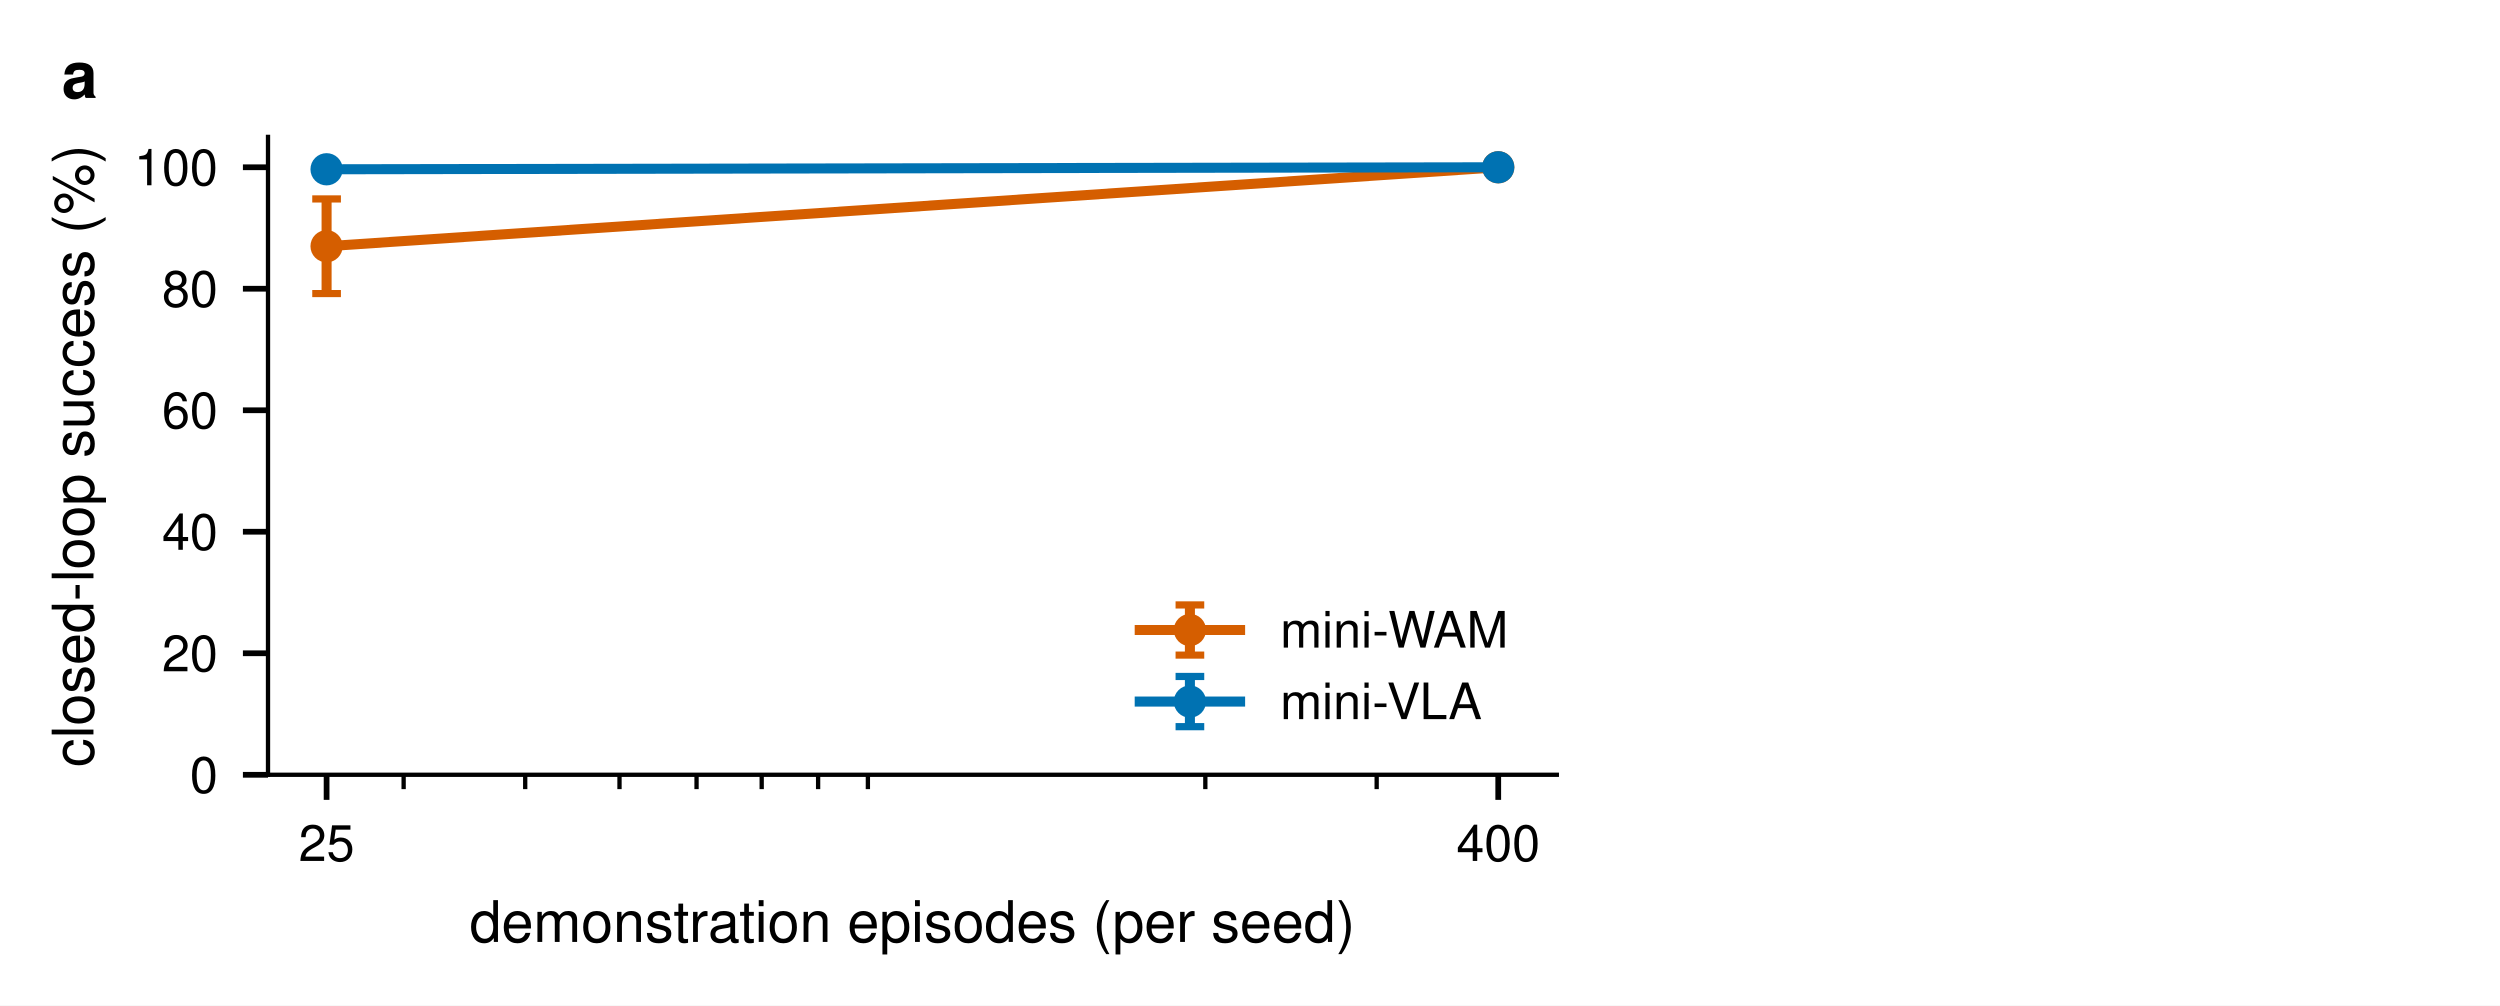
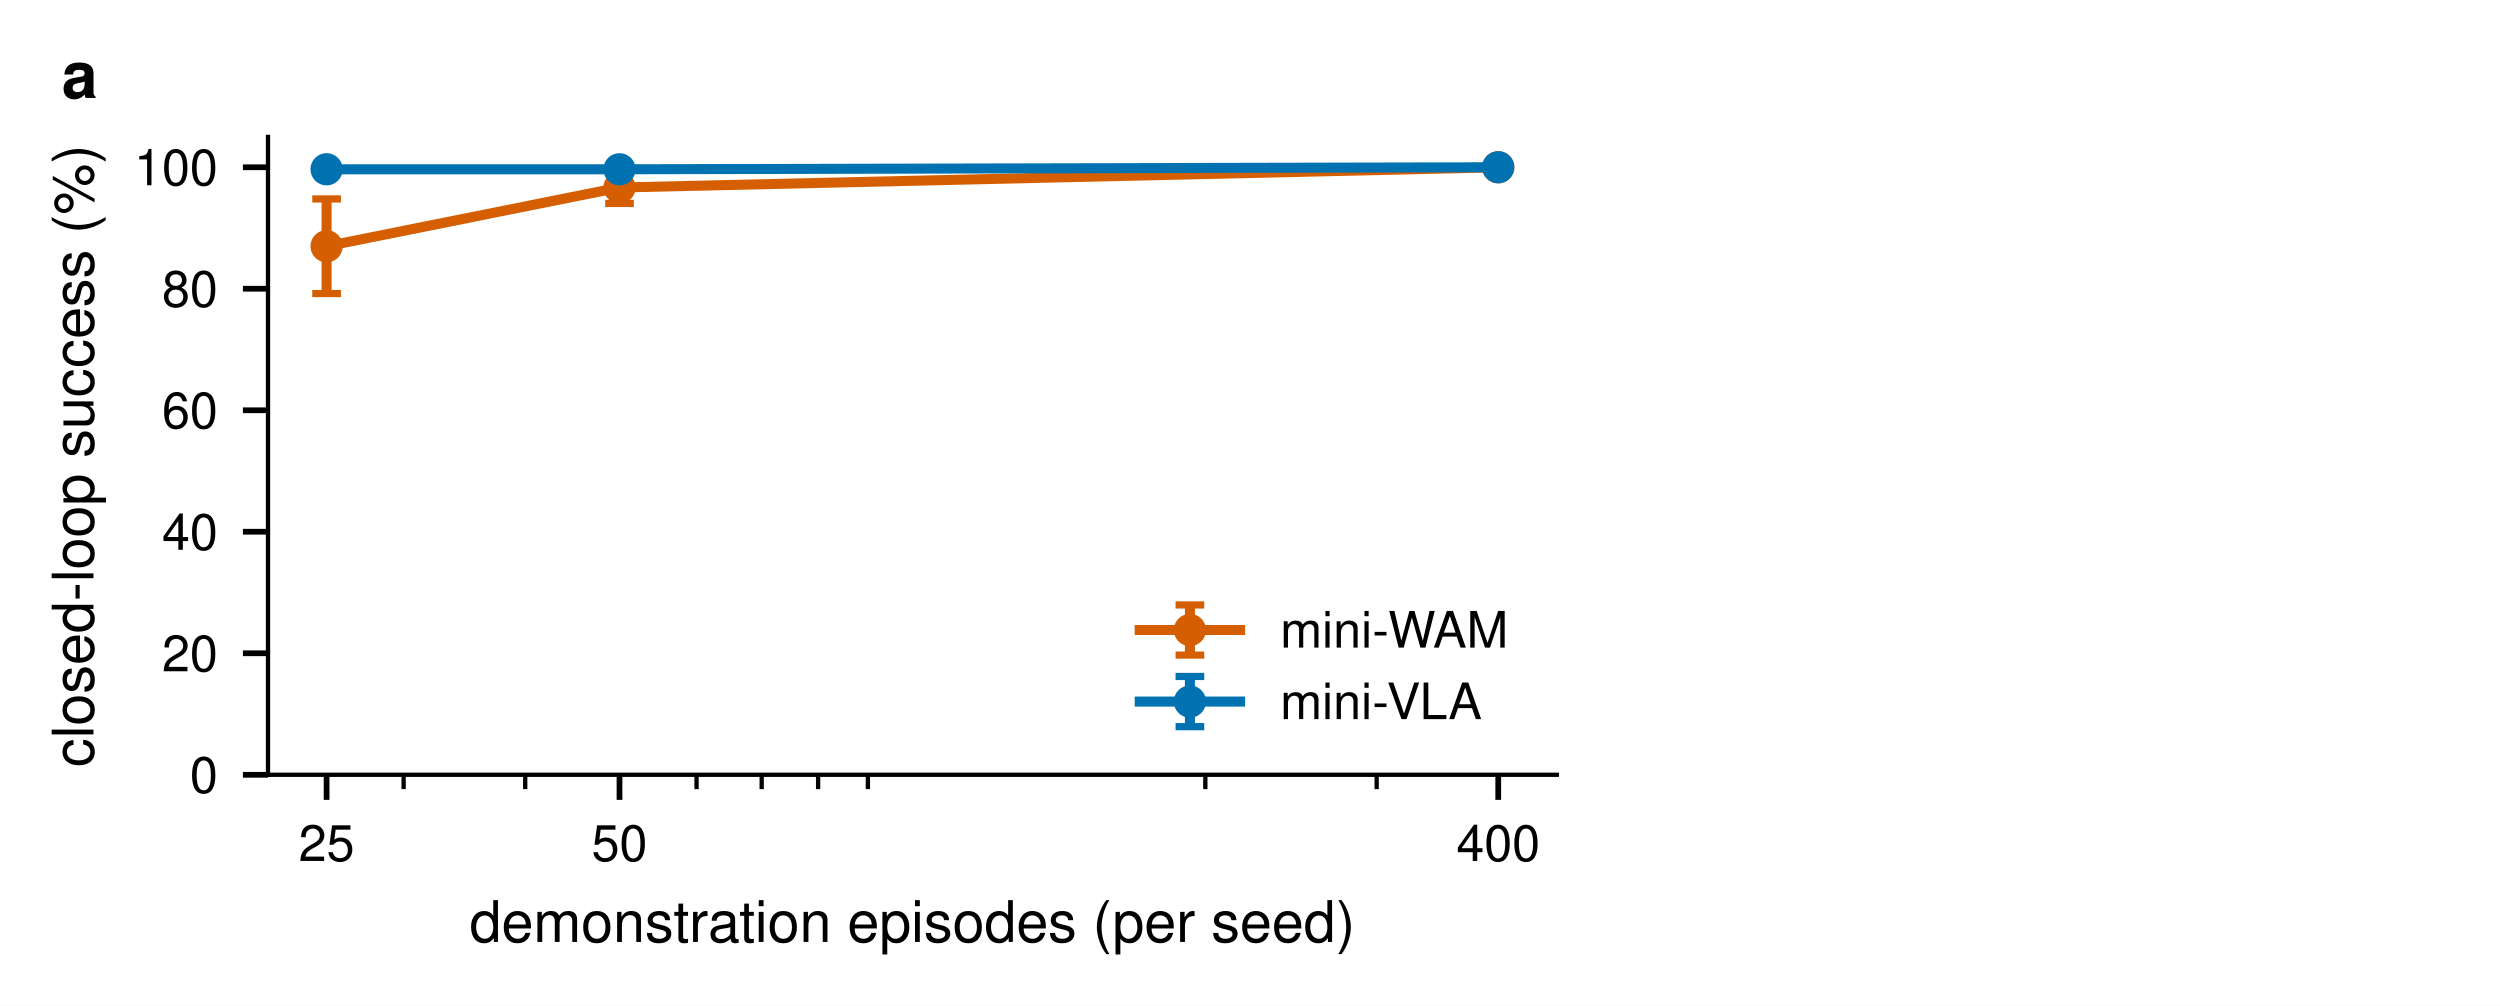
<svg xmlns="http://www.w3.org/2000/svg" xmlns:xlink="http://www.w3.org/1999/xlink" width="348.668pt" height="140.236pt" viewBox="0 0 348.668 140.236" version="1.1">
  <defs>
    <style type="text/css">*{stroke-linejoin: round; stroke-linecap: butt}</style>
  </defs>
  <g id="figure_1">
    <g id="patch_1">
      <path d="M 0 140.236  L 348.668 140.236  L 348.668 0  L 0 0  z " style="fill: #ffffff" />
    </g>
    <g id="axes_1">
      <g id="patch_2">
        <path d="M 37.378 108.055  L 217.126 108.055  L 217.126 19.091  L 37.378 19.091  z " style="fill: #ffffff" />
      </g>
      <g id="matplotlib.axis_1">
        <g id="xtick_1">
          <g id="line2d_1">
            <defs>
-               <path id="m668afe4761" d="M 0 0  L 0 3.5  " style="stroke: #000000; stroke-width: 0.8" />
+               <path id="m8991c6fcb1" d="M 0 0  L 0 3.5  " style="stroke: #000000; stroke-width: 0.8" />
            </defs>
            <g>
-               <use xlink:href="#m668afe4761" x="45.548" y="108.055" style="stroke: #000000; stroke-width: 0.8" />
+               <use xlink:href="#m8991c6fcb1" x="45.548" y="108.055" style="stroke: #000000; stroke-width: 0.8" />
            </g>
          </g>
          <g id="text_1">
            <text style="font-size: 7px; font-family: 'Helvetica', 'Arial', 'DejaVu Sans', sans-serif; text-anchor: middle" x="45.548" y="120.077" transform="rotate(-0 45.54832 120.0768)">25</text>
          </g>
        </g>
        <g id="xtick_2">
          <g id="line2d_2">
            <g>
-               <use xlink:href="#m668afe4761" x="208.955" y="108.055" style="stroke: #000000; stroke-width: 0.8" />
+               <use xlink:href="#m8991c6fcb1" x="86.4" y="108.055" style="stroke: #000000; stroke-width: 0.8" />
            </g>
          </g>
          <g id="text_2">
-             <text style="font-size: 7px; font-family: 'Helvetica', 'Arial', 'DejaVu Sans', sans-serif; text-anchor: middle" x="208.955" y="120.077" transform="rotate(-0 208.9553 120.0768)">400</text>
+             <text style="font-size: 7px; font-family: 'Helvetica', 'Arial', 'DejaVu Sans', sans-serif; text-anchor: middle" x="86.4" y="120.077" transform="rotate(-0 86.40007 120.0768)">50</text>
          </g>
        </g>
        <g id="xtick_3">
          <g id="line2d_3">
-             <defs>
-               <path id="m9f271f21a6" d="M 0 0  L 0 2  " style="stroke: #000000; stroke-width: 0.6" />
-             </defs>
-             <g>
-               <use xlink:href="#m9f271f21a6" x="56.294" y="108.055" style="stroke: #000000; stroke-width: 0.6" />
-             </g>
+             <g>
+               <use xlink:href="#m8991c6fcb1" x="208.955" y="108.055" style="stroke: #000000; stroke-width: 0.8" />
+             </g>
+           </g>
+           <g id="text_3">
+             <text style="font-size: 7px; font-family: 'Helvetica', 'Arial', 'DejaVu Sans', sans-serif; text-anchor: middle" x="208.955" y="120.077" transform="rotate(-0 208.9553 120.0768)">400</text>
          </g>
        </g>
        <g id="xtick_4">
          <g id="line2d_4">
-             <g>
-               <use xlink:href="#m9f271f21a6" x="73.249" y="108.055" style="stroke: #000000; stroke-width: 0.6" />
+             <defs>
+               <path id="m947b8fcea0" d="M 0 0  L 0 2  " style="stroke: #000000; stroke-width: 0.6" />
+             </defs>
+             <g>
+               <use xlink:href="#m947b8fcea0" x="56.294" y="108.055" style="stroke: #000000; stroke-width: 0.6" />
            </g>
          </g>
        </g>
        <g id="xtick_5">
          <g id="line2d_5">
            <g>
-               <use xlink:href="#m9f271f21a6" x="86.4" y="108.055" style="stroke: #000000; stroke-width: 0.6" />
+               <use xlink:href="#m947b8fcea0" x="73.249" y="108.055" style="stroke: #000000; stroke-width: 0.6" />
            </g>
          </g>
        </g>
        <g id="xtick_6">
          <g id="line2d_6">
            <g>
-               <use xlink:href="#m9f271f21a6" x="97.145" y="108.055" style="stroke: #000000; stroke-width: 0.6" />
+               <use xlink:href="#m947b8fcea0" x="97.145" y="108.055" style="stroke: #000000; stroke-width: 0.6" />
            </g>
          </g>
        </g>
        <g id="xtick_7">
          <g id="line2d_7">
            <g>
-               <use xlink:href="#m9f271f21a6" x="106.231" y="108.055" style="stroke: #000000; stroke-width: 0.6" />
+               <use xlink:href="#m947b8fcea0" x="106.231" y="108.055" style="stroke: #000000; stroke-width: 0.6" />
            </g>
          </g>
        </g>
        <g id="xtick_8">
          <g id="line2d_8">
            <g>
-               <use xlink:href="#m9f271f21a6" x="114.1" y="108.055" style="stroke: #000000; stroke-width: 0.6" />
+               <use xlink:href="#m947b8fcea0" x="114.1" y="108.055" style="stroke: #000000; stroke-width: 0.6" />
            </g>
          </g>
        </g>
        <g id="xtick_9">
          <g id="line2d_9">
            <g>
-               <use xlink:href="#m9f271f21a6" x="121.042" y="108.055" style="stroke: #000000; stroke-width: 0.6" />
+               <use xlink:href="#m947b8fcea0" x="121.042" y="108.055" style="stroke: #000000; stroke-width: 0.6" />
            </g>
          </g>
        </g>
        <g id="xtick_10">
          <g id="line2d_10">
            <g>
-               <use xlink:href="#m9f271f21a6" x="168.104" y="108.055" style="stroke: #000000; stroke-width: 0.6" />
+               <use xlink:href="#m947b8fcea0" x="168.104" y="108.055" style="stroke: #000000; stroke-width: 0.6" />
            </g>
          </g>
        </g>
        <g id="xtick_11">
          <g id="line2d_11">
            <g>
-               <use xlink:href="#m9f271f21a6" x="192" y="108.055" style="stroke: #000000; stroke-width: 0.6" />
-             </g>
-           </g>
-         </g>
-         <g id="text_3">
+               <use xlink:href="#m947b8fcea0" x="192" y="108.055" style="stroke: #000000; stroke-width: 0.6" />
+             </g>
+           </g>
+         </g>
+         <g id="text_4">
          <text style="font-size: 8px; font-family: 'Helvetica', 'Arial', 'DejaVu Sans', sans-serif; text-anchor: middle" x="127.252" y="131.368" transform="rotate(-0 127.2518 131.3684)">demonstration episodes (per seed)</text>
        </g>
      </g>
      <g id="matplotlib.axis_2">
        <g id="ytick_1">
          <g id="line2d_12">
            <defs>
-               <path id="mfe827f59f8" d="M 0 0  L -3.5 0  " style="stroke: #000000; stroke-width: 0.8" />
+               <path id="m4cfe0ee0c6" d="M 0 0  L -3.5 0  " style="stroke: #000000; stroke-width: 0.8" />
            </defs>
            <g>
-               <use xlink:href="#mfe827f59f8" x="37.378" y="108.055" style="stroke: #000000; stroke-width: 0.8" />
-             </g>
-           </g>
-           <g id="text_4">
+               <use xlink:href="#m4cfe0ee0c6" x="37.378" y="108.055" style="stroke: #000000; stroke-width: 0.8" />
+             </g>
+           </g>
+           <g id="text_5">
            <text style="font-size: 7px; font-family: 'Helvetica', 'Arial', 'DejaVu Sans', sans-serif; text-anchor: end" x="30.378" y="110.566" transform="rotate(-0 30.37797 110.5661)">0</text>
          </g>
        </g>
        <g id="ytick_2">
          <g id="line2d_13">
            <g>
-               <use xlink:href="#mfe827f59f8" x="37.378" y="91.11" style="stroke: #000000; stroke-width: 0.8" />
-             </g>
-           </g>
-           <g id="text_5">
+               <use xlink:href="#m4cfe0ee0c6" x="37.378" y="91.11" style="stroke: #000000; stroke-width: 0.8" />
+             </g>
+           </g>
+           <g id="text_6">
            <text style="font-size: 7px; font-family: 'Helvetica', 'Arial', 'DejaVu Sans', sans-serif; text-anchor: end" x="30.378" y="93.62" transform="rotate(-0 30.37797 93.62045)">20</text>
          </g>
        </g>
        <g id="ytick_3">
          <g id="line2d_14">
            <g>
-               <use xlink:href="#mfe827f59f8" x="37.378" y="74.164" style="stroke: #000000; stroke-width: 0.8" />
-             </g>
-           </g>
-           <g id="text_6">
+               <use xlink:href="#m4cfe0ee0c6" x="37.378" y="74.164" style="stroke: #000000; stroke-width: 0.8" />
+             </g>
+           </g>
+           <g id="text_7">
            <text style="font-size: 7px; font-family: 'Helvetica', 'Arial', 'DejaVu Sans', sans-serif; text-anchor: end" x="30.378" y="76.675" transform="rotate(-0 30.37797 76.67477)">40</text>
          </g>
        </g>
        <g id="ytick_4">
          <g id="line2d_15">
            <g>
-               <use xlink:href="#mfe827f59f8" x="37.378" y="57.218" style="stroke: #000000; stroke-width: 0.8" />
-             </g>
-           </g>
-           <g id="text_7">
+               <use xlink:href="#m4cfe0ee0c6" x="37.378" y="57.218" style="stroke: #000000; stroke-width: 0.8" />
+             </g>
+           </g>
+           <g id="text_8">
            <text style="font-size: 7px; font-family: 'Helvetica', 'Arial', 'DejaVu Sans', sans-serif; text-anchor: end" x="30.378" y="59.729" transform="rotate(-0 30.37797 59.7291)">60</text>
          </g>
        </g>
        <g id="ytick_5">
          <g id="line2d_16">
            <g>
-               <use xlink:href="#mfe827f59f8" x="37.378" y="40.273" style="stroke: #000000; stroke-width: 0.8" />
-             </g>
-           </g>
-           <g id="text_8">
+               <use xlink:href="#m4cfe0ee0c6" x="37.378" y="40.273" style="stroke: #000000; stroke-width: 0.8" />
+             </g>
+           </g>
+           <g id="text_9">
            <text style="font-size: 7px; font-family: 'Helvetica', 'Arial', 'DejaVu Sans', sans-serif; text-anchor: end" x="30.378" y="42.783" transform="rotate(-0 30.37797 42.78342)">80</text>
          </g>
        </g>
        <g id="ytick_6">
          <g id="line2d_17">
            <g>
-               <use xlink:href="#mfe827f59f8" x="37.378" y="23.327" style="stroke: #000000; stroke-width: 0.8" />
-             </g>
-           </g>
-           <g id="text_9">
+               <use xlink:href="#m4cfe0ee0c6" x="37.378" y="23.327" style="stroke: #000000; stroke-width: 0.8" />
+             </g>
+           </g>
+           <g id="text_10">
            <text style="font-size: 7px; font-family: 'Helvetica', 'Arial', 'DejaVu Sans', sans-serif; text-anchor: end" x="30.378" y="25.838" transform="rotate(-0 30.37797 25.83775)">100</text>
          </g>
        </g>
-         <g id="text_10">
+         <g id="text_11">
          <text style="font-size: 8px; font-family: 'Helvetica', 'Arial', 'DejaVu Sans', sans-serif; text-anchor: middle" x="13.033" y="63.573" transform="rotate(-90 13.0325 63.57302)">closed-loop success (%)</text>
        </g>
      </g>
      <g id="LineCollection_1">
-         <path d="M 45.548 40.941  L 45.548 27.742  " clip-path="url(#p46b7f2ff7e)" style="fill: none; stroke: #d55e00; stroke-width: 1.4" />
-         <path d="M 208.955 23.327  L 208.955 23.327  " clip-path="url(#p46b7f2ff7e)" style="fill: none; stroke: #d55e00; stroke-width: 1.4" />
+         <path d="M 45.548 40.941  L 45.548 27.742  " clip-path="url(#pefcbf125dd)" style="fill: none; stroke: #d55e00; stroke-width: 1.4" />
+         <path d="M 86.4 28.375  L 86.4 23.927  " clip-path="url(#pefcbf125dd)" style="fill: none; stroke: #d55e00; stroke-width: 1.4" />
+         <path d="M 208.955 23.327  L 208.955 23.327  " clip-path="url(#pefcbf125dd)" style="fill: none; stroke: #d55e00; stroke-width: 1.4" />
      </g>
      <g id="line2d_18">
        <defs>
-           <path id="mb5de264cbe" d="M 2 0  L -2 -0  " style="stroke: #d55e00" />
+           <path id="m3d3e5f34f8" d="M 2 0  L -2 -0  " style="stroke: #d55e00" />
        </defs>
-         <g clip-path="url(#p46b7f2ff7e)">
-           <use xlink:href="#mb5de264cbe" x="45.548" y="40.941" style="fill: #d55e00; stroke: #d55e00" />
-           <use xlink:href="#mb5de264cbe" x="208.955" y="23.327" style="fill: #d55e00; stroke: #d55e00" />
+         <g clip-path="url(#pefcbf125dd)">
+           <use xlink:href="#m3d3e5f34f8" x="45.548" y="40.941" style="fill: #d55e00; stroke: #d55e00" />
+           <use xlink:href="#m3d3e5f34f8" x="86.4" y="28.375" style="fill: #d55e00; stroke: #d55e00" />
+           <use xlink:href="#m3d3e5f34f8" x="208.955" y="23.327" style="fill: #d55e00; stroke: #d55e00" />
        </g>
      </g>
      <g id="line2d_19">
-         <g clip-path="url(#p46b7f2ff7e)">
-           <use xlink:href="#mb5de264cbe" x="45.548" y="27.742" style="fill: #d55e00; stroke: #d55e00" />
-           <use xlink:href="#mb5de264cbe" x="208.955" y="23.327" style="fill: #d55e00; stroke: #d55e00" />
+         <g clip-path="url(#pefcbf125dd)">
+           <use xlink:href="#m3d3e5f34f8" x="45.548" y="27.742" style="fill: #d55e00; stroke: #d55e00" />
+           <use xlink:href="#m3d3e5f34f8" x="86.4" y="23.927" style="fill: #d55e00; stroke: #d55e00" />
+           <use xlink:href="#m3d3e5f34f8" x="208.955" y="23.327" style="fill: #d55e00; stroke: #d55e00" />
        </g>
      </g>
      <g id="LineCollection_2">
-         <path d="M 45.548 24.009  L 45.548 23.21  " clip-path="url(#p46b7f2ff7e)" style="fill: none; stroke: #0072b2; stroke-width: 1.4" />
-         <path d="M 208.955 23.327  L 208.955 23.327  " clip-path="url(#p46b7f2ff7e)" style="fill: none; stroke: #0072b2; stroke-width: 1.4" />
+         <path d="M 45.548 24.009  L 45.548 23.21  " clip-path="url(#pefcbf125dd)" style="fill: none; stroke: #0072b2; stroke-width: 1.4" />
+         <path d="M 86.4 24.009  L 86.4 23.21  " clip-path="url(#pefcbf125dd)" style="fill: none; stroke: #0072b2; stroke-width: 1.4" />
+         <path d="M 208.955 23.327  L 208.955 23.327  " clip-path="url(#pefcbf125dd)" style="fill: none; stroke: #0072b2; stroke-width: 1.4" />
      </g>
      <g id="line2d_20">
        <defs>
-           <path id="m502c90b18d" d="M 2 0  L -2 -0  " style="stroke: #0072b2" />
+           <path id="m675309f814" d="M 2 0  L -2 -0  " style="stroke: #0072b2" />
        </defs>
-         <g clip-path="url(#p46b7f2ff7e)">
-           <use xlink:href="#m502c90b18d" x="45.548" y="24.009" style="fill: #0072b2; stroke: #0072b2" />
-           <use xlink:href="#m502c90b18d" x="208.955" y="23.327" style="fill: #0072b2; stroke: #0072b2" />
+         <g clip-path="url(#pefcbf125dd)">
+           <use xlink:href="#m675309f814" x="45.548" y="24.009" style="fill: #0072b2; stroke: #0072b2" />
+           <use xlink:href="#m675309f814" x="86.4" y="24.009" style="fill: #0072b2; stroke: #0072b2" />
+           <use xlink:href="#m675309f814" x="208.955" y="23.327" style="fill: #0072b2; stroke: #0072b2" />
        </g>
      </g>
      <g id="line2d_21">
-         <g clip-path="url(#p46b7f2ff7e)">
-           <use xlink:href="#m502c90b18d" x="45.548" y="23.21" style="fill: #0072b2; stroke: #0072b2" />
-           <use xlink:href="#m502c90b18d" x="208.955" y="23.327" style="fill: #0072b2; stroke: #0072b2" />
+         <g clip-path="url(#pefcbf125dd)">
+           <use xlink:href="#m675309f814" x="45.548" y="23.21" style="fill: #0072b2; stroke: #0072b2" />
+           <use xlink:href="#m675309f814" x="86.4" y="23.21" style="fill: #0072b2; stroke: #0072b2" />
+           <use xlink:href="#m675309f814" x="208.955" y="23.327" style="fill: #0072b2; stroke: #0072b2" />
        </g>
      </g>
      <g id="line2d_22">
-         <path d="M 45.548 34.342  L 208.955 23.327  " clip-path="url(#p46b7f2ff7e)" style="fill: none; stroke: #d55e00; stroke-width: 1.4; stroke-linecap: square" />
+         <path d="M 45.548 34.342  L 86.4 26.151  L 208.955 23.327  " clip-path="url(#pefcbf125dd)" style="fill: none; stroke: #d55e00; stroke-width: 1.4; stroke-linecap: square" />
        <defs>
-           <path id="m66b587d2f3" d="M 0 1.75  C 0.464 1.75 0.909 1.566 1.237 1.237  C 1.566 0.909 1.75 0.464 1.75 0  C 1.75 -0.464 1.566 -0.909 1.237 -1.237  C 0.909 -1.566 0.464 -1.75 0 -1.75  C -0.464 -1.75 -0.909 -1.566 -1.237 -1.237  C -1.566 -0.909 -1.75 -0.464 -1.75 0  C -1.75 0.464 -1.566 0.909 -1.237 1.237  C -0.909 1.566 -0.464 1.75 0 1.75  z " style="stroke: #d55e00" />
+           <path id="mb03afd9b1a" d="M 0 1.75  C 0.464 1.75 0.909 1.566 1.237 1.237  C 1.566 0.909 1.75 0.464 1.75 0  C 1.75 -0.464 1.566 -0.909 1.237 -1.237  C 0.909 -1.566 0.464 -1.75 0 -1.75  C -0.464 -1.75 -0.909 -1.566 -1.237 -1.237  C -1.566 -0.909 -1.75 -0.464 -1.75 0  C -1.75 0.464 -1.566 0.909 -1.237 1.237  C -0.909 1.566 -0.464 1.75 0 1.75  z " style="stroke: #d55e00" />
        </defs>
-         <g clip-path="url(#p46b7f2ff7e)">
-           <use xlink:href="#m66b587d2f3" x="45.548" y="34.342" style="fill: #d55e00; stroke: #d55e00" />
-           <use xlink:href="#m66b587d2f3" x="208.955" y="23.327" style="fill: #d55e00; stroke: #d55e00" />
+         <g clip-path="url(#pefcbf125dd)">
+           <use xlink:href="#mb03afd9b1a" x="45.548" y="34.342" style="fill: #d55e00; stroke: #d55e00" />
+           <use xlink:href="#mb03afd9b1a" x="86.4" y="26.151" style="fill: #d55e00; stroke: #d55e00" />
+           <use xlink:href="#mb03afd9b1a" x="208.955" y="23.327" style="fill: #d55e00; stroke: #d55e00" />
        </g>
      </g>
      <g id="line2d_23">
-         <path d="M 45.548 23.609  L 208.955 23.327  " clip-path="url(#p46b7f2ff7e)" style="fill: none; stroke: #0072b2; stroke-width: 1.4; stroke-linecap: square" />
+         <path d="M 45.548 23.609  L 86.4 23.609  L 208.955 23.327  " clip-path="url(#pefcbf125dd)" style="fill: none; stroke: #0072b2; stroke-width: 1.4; stroke-linecap: square" />
        <defs>
-           <path id="mff3cce0ddb" d="M 0 1.75  C 0.464 1.75 0.909 1.566 1.237 1.237  C 1.566 0.909 1.75 0.464 1.75 0  C 1.75 -0.464 1.566 -0.909 1.237 -1.237  C 0.909 -1.566 0.464 -1.75 0 -1.75  C -0.464 -1.75 -0.909 -1.566 -1.237 -1.237  C -1.566 -0.909 -1.75 -0.464 -1.75 0  C -1.75 0.464 -1.566 0.909 -1.237 1.237  C -0.909 1.566 -0.464 1.75 0 1.75  z " style="stroke: #0072b2" />
+           <path id="m43391babcb" d="M 0 1.75  C 0.464 1.75 0.909 1.566 1.237 1.237  C 1.566 0.909 1.75 0.464 1.75 0  C 1.75 -0.464 1.566 -0.909 1.237 -1.237  C 0.909 -1.566 0.464 -1.75 0 -1.75  C -0.464 -1.75 -0.909 -1.566 -1.237 -1.237  C -1.566 -0.909 -1.75 -0.464 -1.75 0  C -1.75 0.464 -1.566 0.909 -1.237 1.237  C -0.909 1.566 -0.464 1.75 0 1.75  z " style="stroke: #0072b2" />
        </defs>
-         <g clip-path="url(#p46b7f2ff7e)">
-           <use xlink:href="#mff3cce0ddb" x="45.548" y="23.609" style="fill: #0072b2; stroke: #0072b2" />
-           <use xlink:href="#mff3cce0ddb" x="208.955" y="23.327" style="fill: #0072b2; stroke: #0072b2" />
+         <g clip-path="url(#pefcbf125dd)">
+           <use xlink:href="#m43391babcb" x="45.548" y="23.609" style="fill: #0072b2; stroke: #0072b2" />
+           <use xlink:href="#m43391babcb" x="86.4" y="23.609" style="fill: #0072b2; stroke: #0072b2" />
+           <use xlink:href="#m43391babcb" x="208.955" y="23.327" style="fill: #0072b2; stroke: #0072b2" />
        </g>
      </g>
      <g id="patch_3">
        <path d="M 37.378 108.055  L 37.378 19.091  " style="fill: none; stroke: #000000; stroke-width: 0.6; stroke-linejoin: miter; stroke-linecap: square" />
      </g>
      <g id="patch_4">
        <path d="M 37.378 108.055  L 217.126 108.055  " style="fill: none; stroke: #000000; stroke-width: 0.6; stroke-linejoin: miter; stroke-linecap: square" />
      </g>
-       <g id="text_11">
+       <g id="text_12">
        <text style="font-weight: 700; font-size: 9px; font-family: 'Helvetica', 'Arial', 'DejaVu Sans', sans-serif; text-anchor: start" x="8.618" y="13.656" transform="rotate(-0 8.618338 13.65609)">a</text>
      </g>
      <g id="legend_1">
        <g id="LineCollection_3">
          <path d="M 165.953 91.366  L 165.953 84.366  " style="fill: none; stroke: #d55e00; stroke-width: 1.4" />
        </g>
        <g id="line2d_24">
          <g>
-             <use xlink:href="#mb5de264cbe" x="165.953" y="91.366" style="fill: #d55e00; stroke: #d55e00" />
+             <use xlink:href="#m3d3e5f34f8" x="165.953" y="91.366" style="fill: #d55e00; stroke: #d55e00" />
          </g>
        </g>
        <g id="line2d_25">
          <g>
-             <use xlink:href="#mb5de264cbe" x="165.953" y="84.366" style="fill: #d55e00; stroke: #d55e00" />
+             <use xlink:href="#m3d3e5f34f8" x="165.953" y="84.366" style="fill: #d55e00; stroke: #d55e00" />
          </g>
        </g>
        <g id="line2d_26">
          <path d="M 158.953 87.866  L 172.953 87.866  " style="fill: none; stroke: #d55e00; stroke-width: 1.4; stroke-linecap: square" />
        </g>
        <g id="line2d_27">
          <g>
-             <use xlink:href="#m66b587d2f3" x="165.953" y="87.866" style="fill: #d55e00; stroke: #d55e00" />
-           </g>
-         </g>
-         <g id="text_12">
+             <use xlink:href="#mb03afd9b1a" x="165.953" y="87.866" style="fill: #d55e00; stroke: #d55e00" />
+           </g>
+         </g>
+         <g id="text_13">
          <text style="font-size: 7px; font-family: 'Helvetica', 'Arial', 'DejaVu Sans', sans-serif; text-anchor: start" x="178.553" y="90.316" transform="rotate(-0 178.5535 90.31589)">mini-WAM</text>
        </g>
        <g id="LineCollection_4">
          <path d="M 165.953 101.346  L 165.953 94.346  " style="fill: none; stroke: #0072b2; stroke-width: 1.4" />
        </g>
        <g id="line2d_28">
          <g>
-             <use xlink:href="#m502c90b18d" x="165.953" y="101.346" style="fill: #0072b2; stroke: #0072b2" />
+             <use xlink:href="#m675309f814" x="165.953" y="101.346" style="fill: #0072b2; stroke: #0072b2" />
          </g>
        </g>
        <g id="line2d_29">
          <g>
-             <use xlink:href="#m502c90b18d" x="165.953" y="94.346" style="fill: #0072b2; stroke: #0072b2" />
+             <use xlink:href="#m675309f814" x="165.953" y="94.346" style="fill: #0072b2; stroke: #0072b2" />
          </g>
        </g>
        <g id="line2d_30">
          <path d="M 158.953 97.846  L 172.953 97.846  " style="fill: none; stroke: #0072b2; stroke-width: 1.4; stroke-linecap: square" />
        </g>
        <g id="line2d_31">
          <g>
-             <use xlink:href="#mff3cce0ddb" x="165.953" y="97.846" style="fill: #0072b2; stroke: #0072b2" />
-           </g>
-         </g>
-         <g id="text_13">
+             <use xlink:href="#m43391babcb" x="165.953" y="97.846" style="fill: #0072b2; stroke: #0072b2" />
+           </g>
+         </g>
+         <g id="text_14">
          <text style="font-size: 7px; font-family: 'Helvetica', 'Arial', 'DejaVu Sans', sans-serif; text-anchor: start" x="178.553" y="100.296" transform="rotate(-0 178.5535 100.2964)">mini-VLA</text>
        </g>
      </g>
    </g>
    <g id="axes_2" />
  </g>
  <defs>
-     <clipPath id="p46b7f2ff7e">
+     <clipPath id="pefcbf125dd">
      <rect x="37.378" y="19.091" width="179.748" height="88.965" />
    </clipPath>
  </defs>
</svg>
